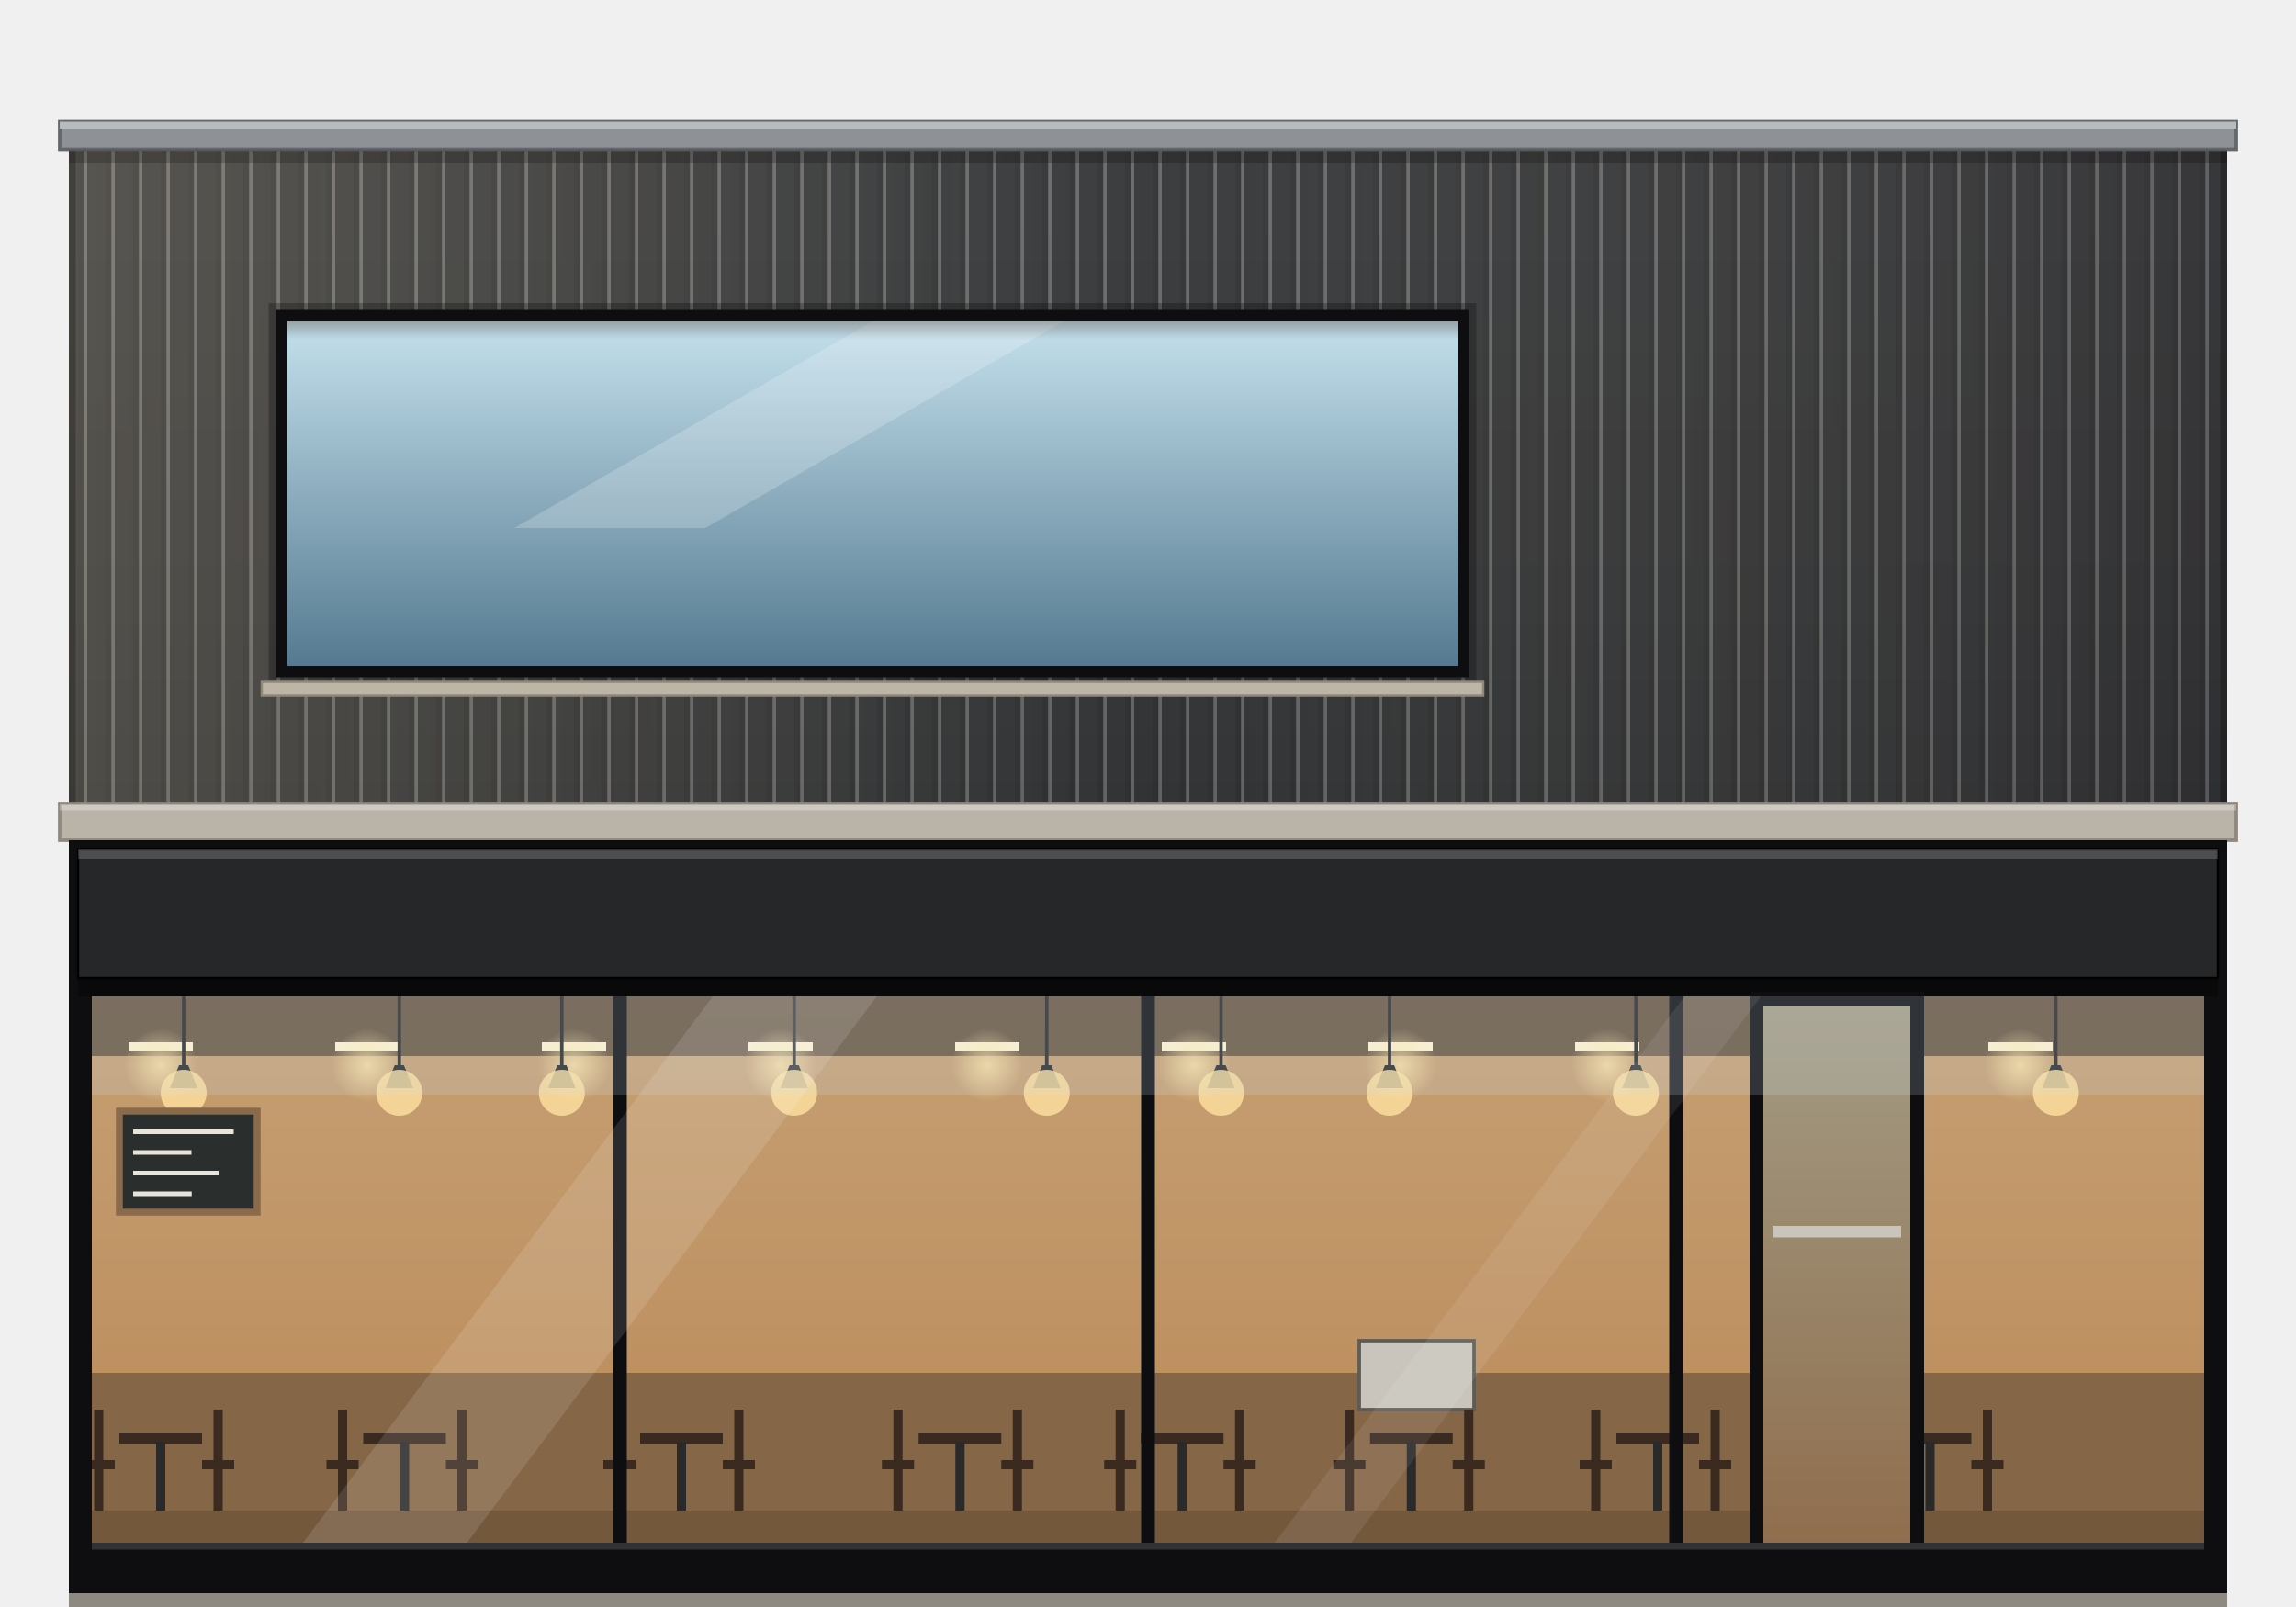
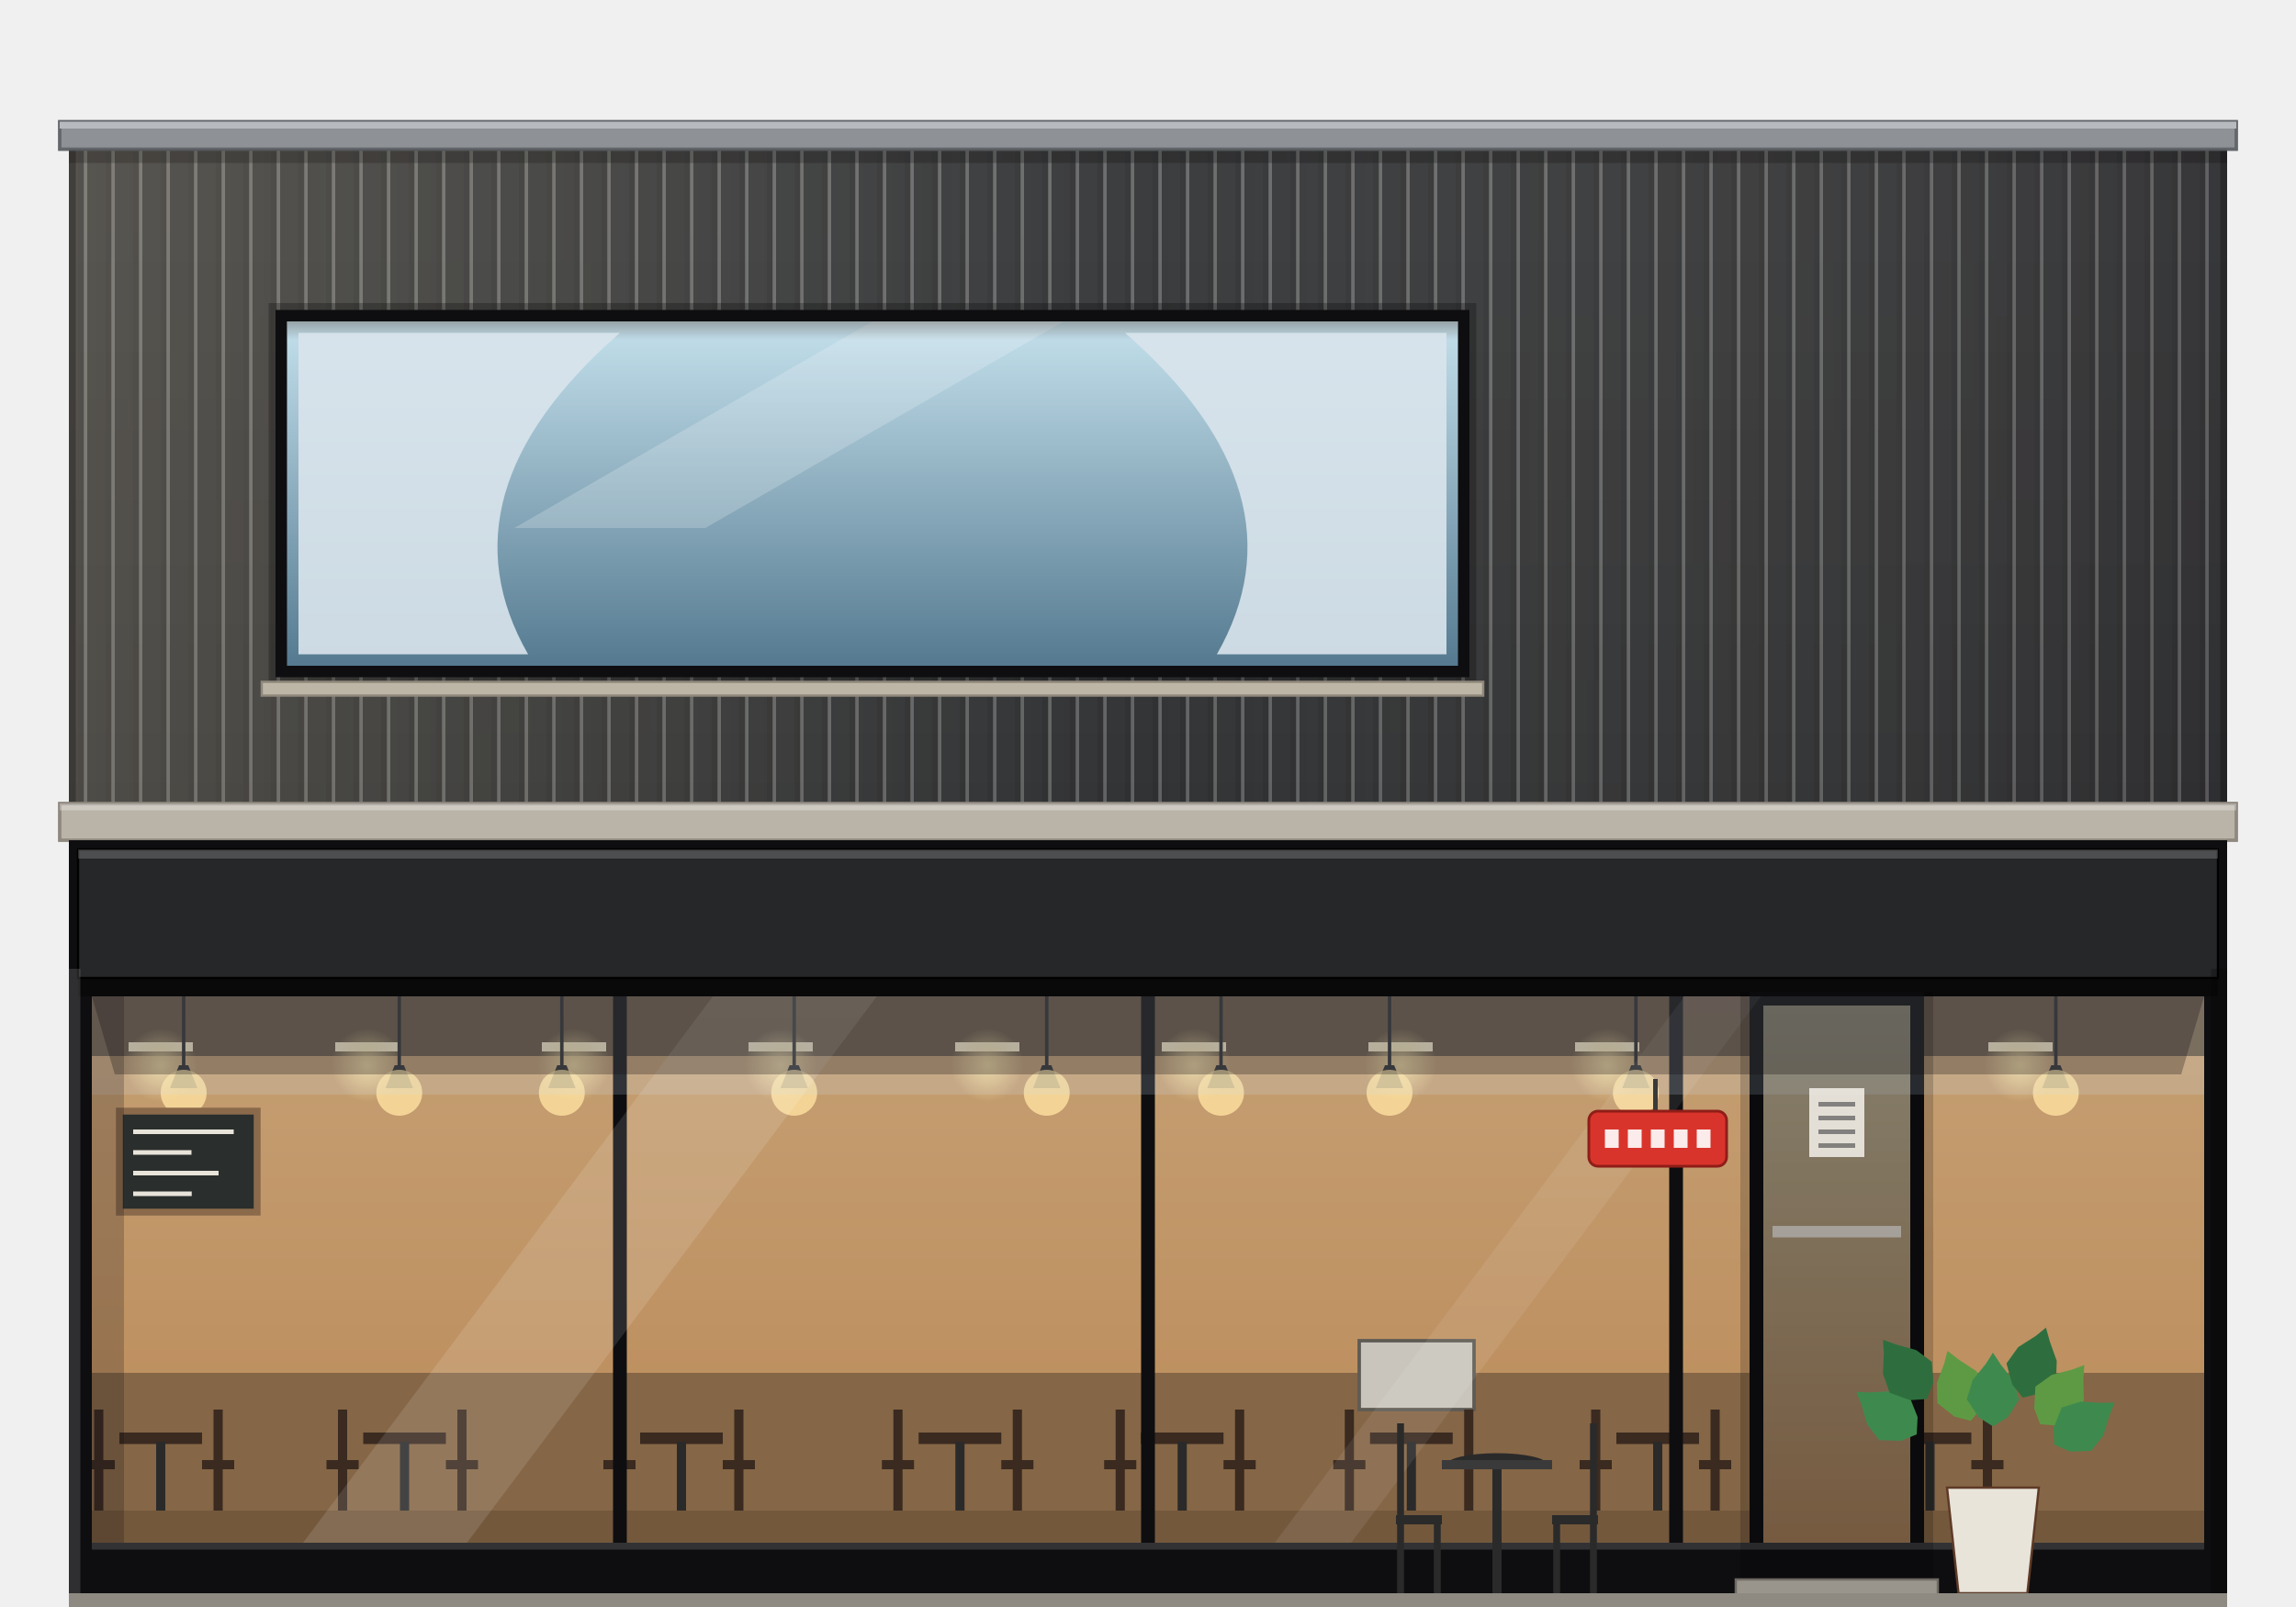
<svg xmlns="http://www.w3.org/2000/svg" width="1000.0" height="700.0" viewBox="0 0 1000.0 700.0">
  <defs>
    <linearGradient id="glass" x1="0" y1="0" x2="0" y2="1">
      <stop offset="0" stop-color="#C4E0EC" />
      <stop offset="1" stop-color="#557A90" />
    </linearGradient>
    <linearGradient id="shade" x1="0" y1="0" x2="0" y2="1">
      <stop offset="0" stop-color="#FFFFFF" stop-opacity="0.1" />
      <stop offset="1" stop-color="#000000" stop-opacity="0.16" />
    </linearGradient>
    <radialGradient id="glow">
      <stop offset="0" stop-color="#FFE9A8" stop-opacity="0.75" />
      <stop offset="1" stop-color="#FFE9A8" stop-opacity="0" />
    </radialGradient>
    <linearGradient id="warm" x1="0" y1="0" x2="0" y2="1">
      <stop offset="0" stop-color="#FFE7B5" />
      <stop offset="1" stop-color="#D98E4A" />
    </linearGradient>
    <linearGradient id="drop" x1="0" y1="0" x2="0" y2="1">
      <stop offset="0" stop-color="#2A1408" stop-opacity="0.3" />
      <stop offset="1" stop-color="#2A1408" stop-opacity="0" />
    </linearGradient>
    <linearGradient id="sun" x1="0" y1="0" x2="1" y2="0">
      <stop offset="0" stop-color="#FFE6B8" stop-opacity="0.14" />
      <stop offset="0.5" stop-color="#FFE6B8" stop-opacity="0" />
      <stop offset="1" stop-color="#1A0C14" stop-opacity="0.12" />
    </linearGradient>
    <radialGradient id="pumpkin_glow">
      <stop offset="0" stop-color="#FFB347" stop-opacity="0.6" />
      <stop offset="1" stop-color="#FFB347" stop-opacity="0" />
    </radialGradient>
  </defs>
  <rect x="30.0" y="65.0" width="940.0" height="289.0" fill="#26282A" />
  <rect x="34.0" y="65.0" width="2.5" height="289.0" fill="#000000" opacity="0.1" />
  <rect x="36.5" y="65.0" width="1.5" height="289.0" fill="#FFFFFF" opacity="0.25" />
  <rect x="46.0" y="65.0" width="2.5" height="289.0" fill="#000000" opacity="0.1" />
  <rect x="48.5" y="65.0" width="1.5" height="289.0" fill="#FFFFFF" opacity="0.25" />
  <rect x="58.0" y="65.0" width="2.5" height="289.0" fill="#000000" opacity="0.1" />
  <rect x="60.5" y="65.0" width="1.5" height="289.0" fill="#FFFFFF" opacity="0.25" />
  <rect x="70.0" y="65.0" width="2.5" height="289.0" fill="#000000" opacity="0.1" />
  <rect x="72.5" y="65.0" width="1.5" height="289.0" fill="#FFFFFF" opacity="0.25" />
  <rect x="82.0" y="65.0" width="2.5" height="289.0" fill="#000000" opacity="0.1" />
  <rect x="84.5" y="65.0" width="1.5" height="289.0" fill="#FFFFFF" opacity="0.25" />
  <rect x="94.0" y="65.0" width="2.5" height="289.0" fill="#000000" opacity="0.1" />
  <rect x="96.5" y="65.0" width="1.5" height="289.0" fill="#FFFFFF" opacity="0.25" />
  <rect x="106.0" y="65.0" width="2.5" height="289.0" fill="#000000" opacity="0.1" />
  <rect x="108.5" y="65.0" width="1.5" height="289.0" fill="#FFFFFF" opacity="0.25" />
  <rect x="118.0" y="65.0" width="2.5" height="289.0" fill="#000000" opacity="0.1" />
  <rect x="120.5" y="65.0" width="1.5" height="289.0" fill="#FFFFFF" opacity="0.25" />
  <rect x="130.0" y="65.0" width="2.5" height="289.0" fill="#000000" opacity="0.1" />
  <rect x="132.5" y="65.0" width="1.5" height="289.0" fill="#FFFFFF" opacity="0.25" />
  <rect x="142.0" y="65.0" width="2.5" height="289.0" fill="#000000" opacity="0.1" />
  <rect x="144.5" y="65.0" width="1.5" height="289.0" fill="#FFFFFF" opacity="0.25" />
  <rect x="154.0" y="65.0" width="2.5" height="289.0" fill="#000000" opacity="0.1" />
  <rect x="156.5" y="65.0" width="1.5" height="289.0" fill="#FFFFFF" opacity="0.25" />
  <rect x="166.0" y="65.0" width="2.5" height="289.0" fill="#000000" opacity="0.1" />
  <rect x="168.5" y="65.0" width="1.5" height="289.0" fill="#FFFFFF" opacity="0.25" />
  <rect x="178.0" y="65.0" width="2.5" height="289.0" fill="#000000" opacity="0.1" />
  <rect x="180.5" y="65.0" width="1.5" height="289.0" fill="#FFFFFF" opacity="0.25" />
  <rect x="190.0" y="65.0" width="2.5" height="289.0" fill="#000000" opacity="0.1" />
  <rect x="192.5" y="65.0" width="1.5" height="289.0" fill="#FFFFFF" opacity="0.25" />
  <rect x="202.0" y="65.0" width="2.5" height="289.0" fill="#000000" opacity="0.1" />
  <rect x="204.5" y="65.0" width="1.5" height="289.0" fill="#FFFFFF" opacity="0.25" />
  <rect x="214.0" y="65.0" width="2.5" height="289.0" fill="#000000" opacity="0.1" />
  <rect x="216.5" y="65.0" width="1.5" height="289.0" fill="#FFFFFF" opacity="0.25" />
  <rect x="226.0" y="65.0" width="2.5" height="289.0" fill="#000000" opacity="0.1" />
  <rect x="228.5" y="65.0" width="1.5" height="289.0" fill="#FFFFFF" opacity="0.25" />
  <rect x="238.0" y="65.0" width="2.5" height="289.0" fill="#000000" opacity="0.1" />
  <rect x="240.5" y="65.0" width="1.5" height="289.0" fill="#FFFFFF" opacity="0.25" />
  <rect x="250.0" y="65.0" width="2.5" height="289.0" fill="#000000" opacity="0.1" />
  <rect x="252.5" y="65.0" width="1.5" height="289.0" fill="#FFFFFF" opacity="0.25" />
  <rect x="262.0" y="65.0" width="2.5" height="289.0" fill="#000000" opacity="0.1" />
  <rect x="264.5" y="65.0" width="1.5" height="289.0" fill="#FFFFFF" opacity="0.25" />
  <rect x="274.0" y="65.0" width="2.5" height="289.0" fill="#000000" opacity="0.1" />
  <rect x="276.5" y="65.0" width="1.5" height="289.0" fill="#FFFFFF" opacity="0.25" />
  <rect x="286.0" y="65.0" width="2.5" height="289.0" fill="#000000" opacity="0.1" />
  <rect x="288.5" y="65.0" width="1.5" height="289.0" fill="#FFFFFF" opacity="0.25" />
  <rect x="298.0" y="65.0" width="2.5" height="289.0" fill="#000000" opacity="0.1" />
  <rect x="300.5" y="65.0" width="1.5" height="289.0" fill="#FFFFFF" opacity="0.25" />
  <rect x="310.0" y="65.0" width="2.5" height="289.0" fill="#000000" opacity="0.1" />
  <rect x="312.5" y="65.0" width="1.5" height="289.0" fill="#FFFFFF" opacity="0.25" />
  <rect x="322.0" y="65.0" width="2.5" height="289.0" fill="#000000" opacity="0.1" />
  <rect x="324.5" y="65.0" width="1.5" height="289.0" fill="#FFFFFF" opacity="0.25" />
  <rect x="334.0" y="65.0" width="2.5" height="289.0" fill="#000000" opacity="0.1" />
  <rect x="336.5" y="65.0" width="1.5" height="289.0" fill="#FFFFFF" opacity="0.25" />
  <rect x="346.0" y="65.0" width="2.5" height="289.0" fill="#000000" opacity="0.1" />
  <rect x="348.5" y="65.0" width="1.5" height="289.0" fill="#FFFFFF" opacity="0.25" />
  <rect x="358.0" y="65.0" width="2.5" height="289.0" fill="#000000" opacity="0.1" />
  <rect x="360.5" y="65.0" width="1.5" height="289.0" fill="#FFFFFF" opacity="0.25" />
  <rect x="370.0" y="65.0" width="2.5" height="289.0" fill="#000000" opacity="0.1" />
  <rect x="372.5" y="65.0" width="1.5" height="289.0" fill="#FFFFFF" opacity="0.25" />
  <rect x="382.0" y="65.0" width="2.5" height="289.0" fill="#000000" opacity="0.1" />
  <rect x="384.5" y="65.0" width="1.5" height="289.0" fill="#FFFFFF" opacity="0.25" />
  <rect x="394.0" y="65.0" width="2.5" height="289.0" fill="#000000" opacity="0.1" />
  <rect x="396.5" y="65.0" width="1.5" height="289.0" fill="#FFFFFF" opacity="0.25" />
  <rect x="406.0" y="65.0" width="2.5" height="289.0" fill="#000000" opacity="0.1" />
  <rect x="408.5" y="65.0" width="1.5" height="289.0" fill="#FFFFFF" opacity="0.25" />
  <rect x="418.0" y="65.0" width="2.5" height="289.0" fill="#000000" opacity="0.1" />
  <rect x="420.5" y="65.0" width="1.5" height="289.0" fill="#FFFFFF" opacity="0.25" />
  <rect x="430.0" y="65.0" width="2.5" height="289.0" fill="#000000" opacity="0.1" />
  <rect x="432.5" y="65.0" width="1.5" height="289.0" fill="#FFFFFF" opacity="0.25" />
  <rect x="442.0" y="65.0" width="2.5" height="289.0" fill="#000000" opacity="0.1" />
  <rect x="444.5" y="65.0" width="1.5" height="289.0" fill="#FFFFFF" opacity="0.25" />
  <rect x="454.0" y="65.0" width="2.5" height="289.0" fill="#000000" opacity="0.1" />
  <rect x="456.5" y="65.0" width="1.5" height="289.0" fill="#FFFFFF" opacity="0.25" />
  <rect x="466.0" y="65.0" width="2.5" height="289.0" fill="#000000" opacity="0.1" />
  <rect x="468.5" y="65.0" width="1.5" height="289.0" fill="#FFFFFF" opacity="0.25" />
  <rect x="478.0" y="65.0" width="2.5" height="289.0" fill="#000000" opacity="0.1" />
  <rect x="480.5" y="65.0" width="1.5" height="289.0" fill="#FFFFFF" opacity="0.25" />
  <rect x="490.0" y="65.0" width="2.5" height="289.0" fill="#000000" opacity="0.1" />
  <rect x="492.5" y="65.0" width="1.5" height="289.0" fill="#FFFFFF" opacity="0.25" />
  <rect x="502.0" y="65.0" width="2.5" height="289.0" fill="#000000" opacity="0.1" />
  <rect x="504.5" y="65.0" width="1.5" height="289.0" fill="#FFFFFF" opacity="0.25" />
  <rect x="514.0" y="65.0" width="2.5" height="289.0" fill="#000000" opacity="0.1" />
  <rect x="516.5" y="65.0" width="1.5" height="289.0" fill="#FFFFFF" opacity="0.25" />
  <rect x="526.0" y="65.0" width="2.5" height="289.0" fill="#000000" opacity="0.1" />
  <rect x="528.5" y="65.0" width="1.5" height="289.0" fill="#FFFFFF" opacity="0.25" />
  <rect x="538.0" y="65.0" width="2.5" height="289.0" fill="#000000" opacity="0.1" />
  <rect x="540.5" y="65.0" width="1.5" height="289.0" fill="#FFFFFF" opacity="0.25" />
  <rect x="550.0" y="65.0" width="2.5" height="289.0" fill="#000000" opacity="0.1" />
  <rect x="552.5" y="65.0" width="1.5" height="289.0" fill="#FFFFFF" opacity="0.25" />
  <rect x="562.0" y="65.0" width="2.5" height="289.0" fill="#000000" opacity="0.1" />
  <rect x="564.5" y="65.0" width="1.5" height="289.0" fill="#FFFFFF" opacity="0.25" />
  <rect x="574.0" y="65.0" width="2.5" height="289.0" fill="#000000" opacity="0.1" />
  <rect x="576.5" y="65.0" width="1.5" height="289.0" fill="#FFFFFF" opacity="0.25" />
  <rect x="586.0" y="65.0" width="2.5" height="289.0" fill="#000000" opacity="0.1" />
  <rect x="588.5" y="65.0" width="1.5" height="289.0" fill="#FFFFFF" opacity="0.25" />
  <rect x="598.0" y="65.0" width="2.5" height="289.0" fill="#000000" opacity="0.1" />
  <rect x="600.5" y="65.0" width="1.5" height="289.0" fill="#FFFFFF" opacity="0.25" />
  <rect x="610.0" y="65.0" width="2.5" height="289.0" fill="#000000" opacity="0.1" />
  <rect x="612.5" y="65.0" width="1.5" height="289.0" fill="#FFFFFF" opacity="0.25" />
  <rect x="622.0" y="65.0" width="2.5" height="289.0" fill="#000000" opacity="0.1" />
  <rect x="624.5" y="65.0" width="1.5" height="289.0" fill="#FFFFFF" opacity="0.25" />
  <rect x="634.0" y="65.0" width="2.5" height="289.0" fill="#000000" opacity="0.1" />
  <rect x="636.5" y="65.0" width="1.5" height="289.0" fill="#FFFFFF" opacity="0.25" />
  <rect x="646.0" y="65.0" width="2.5" height="289.0" fill="#000000" opacity="0.1" />
  <rect x="648.5" y="65.0" width="1.5" height="289.0" fill="#FFFFFF" opacity="0.25" />
  <rect x="658.0" y="65.0" width="2.5" height="289.0" fill="#000000" opacity="0.1" />
  <rect x="660.5" y="65.0" width="1.5" height="289.0" fill="#FFFFFF" opacity="0.25" />
  <rect x="670.0" y="65.0" width="2.5" height="289.0" fill="#000000" opacity="0.1" />
  <rect x="672.5" y="65.0" width="1.5" height="289.0" fill="#FFFFFF" opacity="0.25" />
  <rect x="682.0" y="65.0" width="2.5" height="289.0" fill="#000000" opacity="0.1" />
  <rect x="684.5" y="65.0" width="1.5" height="289.0" fill="#FFFFFF" opacity="0.25" />
  <rect x="694.0" y="65.0" width="2.5" height="289.0" fill="#000000" opacity="0.1" />
  <rect x="696.5" y="65.0" width="1.5" height="289.0" fill="#FFFFFF" opacity="0.25" />
  <rect x="706.0" y="65.0" width="2.5" height="289.0" fill="#000000" opacity="0.1" />
  <rect x="708.5" y="65.0" width="1.5" height="289.0" fill="#FFFFFF" opacity="0.25" />
  <rect x="718.0" y="65.0" width="2.5" height="289.0" fill="#000000" opacity="0.1" />
  <rect x="720.5" y="65.0" width="1.5" height="289.0" fill="#FFFFFF" opacity="0.25" />
  <rect x="730.0" y="65.0" width="2.5" height="289.0" fill="#000000" opacity="0.1" />
  <rect x="732.5" y="65.0" width="1.5" height="289.0" fill="#FFFFFF" opacity="0.25" />
  <rect x="742.0" y="65.0" width="2.5" height="289.0" fill="#000000" opacity="0.1" />
  <rect x="744.5" y="65.0" width="1.5" height="289.0" fill="#FFFFFF" opacity="0.25" />
  <rect x="754.0" y="65.0" width="2.5" height="289.0" fill="#000000" opacity="0.1" />
  <rect x="756.5" y="65.0" width="1.5" height="289.0" fill="#FFFFFF" opacity="0.25" />
  <rect x="766.0" y="65.0" width="2.5" height="289.0" fill="#000000" opacity="0.1" />
  <rect x="768.5" y="65.0" width="1.5" height="289.0" fill="#FFFFFF" opacity="0.25" />
  <rect x="778.0" y="65.0" width="2.5" height="289.0" fill="#000000" opacity="0.1" />
  <rect x="780.5" y="65.0" width="1.5" height="289.0" fill="#FFFFFF" opacity="0.25" />
  <rect x="790.0" y="65.0" width="2.5" height="289.0" fill="#000000" opacity="0.1" />
  <rect x="792.5" y="65.0" width="1.5" height="289.0" fill="#FFFFFF" opacity="0.25" />
  <rect x="802.0" y="65.0" width="2.5" height="289.0" fill="#000000" opacity="0.1" />
  <rect x="804.5" y="65.0" width="1.5" height="289.0" fill="#FFFFFF" opacity="0.25" />
  <rect x="814.0" y="65.0" width="2.5" height="289.0" fill="#000000" opacity="0.1" />
  <rect x="816.5" y="65.0" width="1.5" height="289.0" fill="#FFFFFF" opacity="0.25" />
  <rect x="826.0" y="65.0" width="2.5" height="289.0" fill="#000000" opacity="0.1" />
  <rect x="828.5" y="65.0" width="1.5" height="289.0" fill="#FFFFFF" opacity="0.25" />
  <rect x="838.0" y="65.0" width="2.5" height="289.0" fill="#000000" opacity="0.1" />
  <rect x="840.5" y="65.0" width="1.5" height="289.0" fill="#FFFFFF" opacity="0.25" />
  <rect x="850.0" y="65.0" width="2.5" height="289.0" fill="#000000" opacity="0.1" />
  <rect x="852.5" y="65.0" width="1.5" height="289.0" fill="#FFFFFF" opacity="0.25" />
  <rect x="862.0" y="65.0" width="2.5" height="289.0" fill="#000000" opacity="0.1" />
  <rect x="864.5" y="65.0" width="1.5" height="289.0" fill="#FFFFFF" opacity="0.25" />
  <rect x="874.0" y="65.0" width="2.5" height="289.0" fill="#000000" opacity="0.1" />
  <rect x="876.5" y="65.0" width="1.5" height="289.0" fill="#FFFFFF" opacity="0.25" />
  <rect x="886.0" y="65.0" width="2.5" height="289.0" fill="#000000" opacity="0.1" />
  <rect x="888.5" y="65.0" width="1.5" height="289.0" fill="#FFFFFF" opacity="0.25" />
  <rect x="898.0" y="65.0" width="2.5" height="289.0" fill="#000000" opacity="0.1" />
  <rect x="900.5" y="65.0" width="1.5" height="289.0" fill="#FFFFFF" opacity="0.25" />
  <rect x="910.0" y="65.0" width="2.5" height="289.0" fill="#000000" opacity="0.1" />
  <rect x="912.5" y="65.0" width="1.5" height="289.0" fill="#FFFFFF" opacity="0.25" />
  <rect x="922.0" y="65.0" width="2.5" height="289.0" fill="#000000" opacity="0.1" />
  <rect x="924.5" y="65.0" width="1.5" height="289.0" fill="#FFFFFF" opacity="0.25" />
  <rect x="934.0" y="65.0" width="2.5" height="289.0" fill="#000000" opacity="0.1" />
  <rect x="936.5" y="65.0" width="1.5" height="289.0" fill="#FFFFFF" opacity="0.25" />
  <rect x="946.0" y="65.0" width="2.5" height="289.0" fill="#000000" opacity="0.1" />
  <rect x="948.5" y="65.0" width="1.5" height="289.0" fill="#FFFFFF" opacity="0.25" />
  <rect x="958.0" y="65.0" width="2.5" height="289.0" fill="#000000" opacity="0.1" />
  <rect x="960.5" y="65.0" width="1.5" height="289.0" fill="#FFFFFF" opacity="0.25" />
  <rect x="30.0" y="65.0" width="940.0" height="6.0" fill="#000000" opacity="0.12" />
  <rect x="30.0" y="65.0" width="940.0" height="549.0" fill="url(#shade)" />
  <rect x="30.0" y="65.0" width="940.0" height="549.0" fill="url(#sun)" />
  <rect x="30.0" y="65.0" width="3.0" height="549.0" fill="#000000" opacity="0.25" />
  <rect x="967.0" y="65.0" width="3.0" height="549.0" fill="#000000" opacity="0.25" />
  <rect x="26.0" y="53.0" width="948.0" height="12.0" fill="#8E9296" stroke="#63676B" stroke-width="1.5" />
  <rect x="26.0" y="53.0" width="948.0" height="3.0" fill="#B7BBBF" />
  <rect x="30.0" y="65.0" width="940.0" height="6.0" fill="#000000" opacity="0.15" />
  <rect x="117.0" y="132.0" width="526.0" height="166.0" fill="#000000" opacity="0.25" />
  <rect x="120.0" y="135.0" width="520.0" height="160.0" fill="#0E0E10" />
  <rect x="125.0" y="140.0" width="510.0" height="150.0" fill="url(#glass)" />
  <path d="M380.0 140.0 l83.2 0 l-156.0 90.0 l-83.2 0 z" fill="#FFFFFF" opacity="0.2" />
  <rect x="125.0" y="140.0" width="510.0" height="8.0" fill="url(#drop)" />
  <rect x="114.0" y="297.0" width="532.0" height="6.0" fill="#BDB5A6" stroke="#8F887B" stroke-width="1.0" />
+   <path d="M130.0 145.0 L270.0 145.0 Q190.0 215.0 230.0 285.0 L130.0 285.0 Z" fill="#D9E4EC" opacity="0.9" />
+   <path d="M630.0 145.0 L490.0 145.0 Q570.0 215.0 530.0 285.0 L630.0 285.0 Z" fill="#D9E4EC" opacity="0.9" />
  <rect x="26.0" y="350.0" width="948.0" height="16.0" fill="#B9B3A8" stroke="#8E887E" stroke-width="1.5" />
  <rect x="26.0" y="350.0" width="948.0" height="3.0" fill="#FFFFFF" opacity="0.3" />
  <rect x="30.0" y="366.0" width="940.0" height="10.0" fill="#000000" opacity="0.2" />
  <rect x="30.0" y="366.0" width="940.0" height="334.0" fill="#3A3836" />
  <rect x="30.0" y="366.0" width="940.0" height="334.0" fill="#0E0E10" />
  <rect x="34.0" y="370.0" width="932.0" height="56.0" fill="#26282A" stroke="#000000" stroke-width="1.0" opacity="0.95" />
  <rect x="34.0" y="370.0" width="932.0" height="4.0" fill="#FFFFFF" opacity="0.18" />
  <rect x="34.0" y="426.0" width="932.0" height="8.0" fill="#000000" opacity="0.35" />
  <rect x="40.0" y="434.0" width="920.0" height="238.0" fill="#2F3A41" />
  <clipPath id="in1">
    <rect x="40.0" y="434.0" width="920.0" height="238.0" />
  </clipPath>
  <g clip-path="url(#in1)">
    <rect x="40.0" y="434.0" width="920.0" height="238.0" fill="#b1885d" />
    <rect x="40.0" y="434.0" width="920.0" height="238.0" fill="url(#warm)" opacity="0.25" />
    <rect x="40.0" y="434.0" width="920.0" height="26.0" fill="#1E1A18" opacity="0.55" />
    <rect x="56.0" y="454.0" width="28.0" height="4.0" fill="#FFF2D0" />
    <circle cx="70.0" cy="464.0" r="16.0" fill="url(#glow)" />
    <rect x="146.0" y="454.0" width="28.0" height="4.0" fill="#FFF2D0" />
    <circle cx="160.0" cy="464.0" r="16.0" fill="url(#glow)" />
    <rect x="236.0" y="454.0" width="28.0" height="4.0" fill="#FFF2D0" />
    <circle cx="250.0" cy="464.0" r="16.0" fill="url(#glow)" />
    <rect x="326.0" y="454.0" width="28.0" height="4.0" fill="#FFF2D0" />
    <circle cx="340.0" cy="464.0" r="16.0" fill="url(#glow)" />
    <rect x="416.0" y="454.0" width="28.0" height="4.0" fill="#FFF2D0" />
    <circle cx="430.0" cy="464.0" r="16.0" fill="url(#glow)" />
    <rect x="506.0" y="454.0" width="28.0" height="4.0" fill="#FFF2D0" />
    <circle cx="520.0" cy="464.0" r="16.0" fill="url(#glow)" />
    <rect x="596.0" y="454.0" width="28.0" height="4.0" fill="#FFF2D0" />
    <circle cx="610.0" cy="464.0" r="16.0" fill="url(#glow)" />
    <rect x="686.0" y="454.0" width="28.0" height="4.0" fill="#FFF2D0" />
    <circle cx="700.0" cy="464.0" r="16.0" fill="url(#glow)" />
    <rect x="776.0" y="454.0" width="28.0" height="4.0" fill="#FFF2D0" />
    <circle cx="790.0" cy="464.0" r="16.0" fill="url(#glow)" />
    <rect x="866.0" y="454.0" width="28.0" height="4.0" fill="#FFF2D0" />
    <circle cx="880.0" cy="464.0" r="16.0" fill="url(#glow)" />
    <rect x="40.0" y="658.0" width="920.0" height="14.0" fill="#73583c" />
    <path d="M80.0 434.0 V464.0" fill="none" stroke="#2A2A2A" stroke-width="1.5" />
    <path d="M74.0 474.0 l12 0 l-4 -10 l-4 0 z" fill="#2A2A2A" />
    <circle cx="80.0" cy="476.0" r="10.0" fill="#FFE2A0" opacity="0.8" />
    <path d="M173.9 434.0 V464.0" fill="none" stroke="#2A2A2A" stroke-width="1.5" />
    <path d="M167.9 474.0 l12 0 l-4 -10 l-4 0 z" fill="#2A2A2A" />
    <circle cx="173.9" cy="476.0" r="10.0" fill="#FFE2A0" opacity="0.8" />
    <path d="M244.7 434.0 V464.0" fill="none" stroke="#2A2A2A" stroke-width="1.5" />
    <path d="M238.7 474.0 l12 0 l-4 -10 l-4 0 z" fill="#2A2A2A" />
    <circle cx="244.7" cy="476.0" r="10.0" fill="#FFE2A0" opacity="0.8" />
    <path d="M345.9 434.0 V464.0" fill="none" stroke="#2A2A2A" stroke-width="1.5" />
    <path d="M339.9 474.0 l12 0 l-4 -10 l-4 0 z" fill="#2A2A2A" />
    <circle cx="345.9" cy="476.0" r="10.0" fill="#FFE2A0" opacity="0.8" />
    <path d="M455.9 434.0 V464.0" fill="none" stroke="#2A2A2A" stroke-width="1.5" />
    <path d="M449.9 474.0 l12 0 l-4 -10 l-4 0 z" fill="#2A2A2A" />
    <circle cx="455.9" cy="476.0" r="10.0" fill="#FFE2A0" opacity="0.8" />
    <path d="M531.8 434.0 V464.0" fill="none" stroke="#2A2A2A" stroke-width="1.5" />
    <path d="M525.8 474.0 l12 0 l-4 -10 l-4 0 z" fill="#2A2A2A" />
    <circle cx="531.8" cy="476.0" r="10.0" fill="#FFE2A0" opacity="0.8" />
    <path d="M605.2 434.0 V464.0" fill="none" stroke="#2A2A2A" stroke-width="1.5" />
    <path d="M599.2 474.0 l12 0 l-4 -10 l-4 0 z" fill="#2A2A2A" />
    <circle cx="605.2" cy="476.0" r="10.0" fill="#FFE2A0" opacity="0.8" />
    <path d="M712.5 434.0 V464.0" fill="none" stroke="#2A2A2A" stroke-width="1.5" />
    <path d="M706.5 474.0 l12 0 l-4 -10 l-4 0 z" fill="#2A2A2A" />
    <circle cx="712.5" cy="476.0" r="10.0" fill="#FFE2A0" opacity="0.8" />
    <path d="M789.9 434.0 V464.0" fill="none" stroke="#2A2A2A" stroke-width="1.5" />
    <path d="M783.9 474.0 l12 0 l-4 -10 l-4 0 z" fill="#2A2A2A" />
    <circle cx="789.9" cy="476.0" r="10.0" fill="#FFE2A0" opacity="0.8" />
    <path d="M895.4 434.0 V464.0" fill="none" stroke="#2A2A2A" stroke-width="1.5" />
    <path d="M889.4 474.0 l12 0 l-4 -10 l-4 0 z" fill="#2A2A2A" />
    <circle cx="895.4" cy="476.0" r="10.0" fill="#FFE2A0" opacity="0.8" />
    <rect x="40.0" y="598.0" width="920.0" height="60.0" fill="#856646" />
    <rect x="592.0" y="584.0" width="50.0" height="30.0" fill="#C9C5BC" stroke="#5E5A54" stroke-width="1.5" />
    <rect x="52.0" y="484.0" width="60.0" height="44.0" fill="#2A2E2C" stroke="#8A6A4A" stroke-width="3.0" />
    <rect x="58.0" y="492.0" width="43.8" height="2.0" fill="#E8E4DA" />
    <rect x="58.0" y="501.0" width="25.4" height="2.0" fill="#E8E4DA" />
    <rect x="58.0" y="510.0" width="37.2" height="2.0" fill="#E8E4DA" />
    <rect x="58.0" y="519.0" width="25.5" height="2.0" fill="#E8E4DA" />
    <rect x="52.0" y="624.0" width="36.0" height="5.0" fill="#3A2A20" />
    <rect x="68.0" y="628.0" width="4.0" height="30.0" fill="#2A2A2A" />
    <rect x="41.0" y="614.0" width="4.0" height="44.0" fill="#3A2A20" />
    <rect x="36.0" y="636.0" width="14.0" height="4.0" fill="#3A2A20" />
    <rect x="93.0" y="614.0" width="4.0" height="44.0" fill="#3A2A20" />
    <rect x="88.0" y="636.0" width="14.0" height="4.0" fill="#3A2A20" />
    <rect x="158.2" y="624.0" width="36.0" height="5.0" fill="#3A2A20" />
    <rect x="174.2" y="628.0" width="4.0" height="30.0" fill="#2A2A2A" />
    <rect x="147.2" y="614.0" width="4.0" height="44.0" fill="#3A2A20" />
    <rect x="142.2" y="636.0" width="14.0" height="4.0" fill="#3A2A20" />
    <rect x="199.2" y="614.0" width="4.0" height="44.0" fill="#3A2A20" />
    <rect x="194.2" y="636.0" width="14.0" height="4.0" fill="#3A2A20" />
    <rect x="278.8" y="624.0" width="36.0" height="5.0" fill="#3A2A20" />
    <rect x="294.8" y="628.0" width="4.0" height="30.0" fill="#2A2A2A" />
    <rect x="267.8" y="614.0" width="4.0" height="44.0" fill="#3A2A20" />
    <rect x="262.8" y="636.0" width="14.0" height="4.0" fill="#3A2A20" />
    <rect x="319.8" y="614.0" width="4.0" height="44.0" fill="#3A2A20" />
    <rect x="314.8" y="636.0" width="14.0" height="4.0" fill="#3A2A20" />
    <rect x="400.1" y="624.0" width="36.0" height="5.0" fill="#3A2A20" />
    <rect x="416.1" y="628.0" width="4.0" height="30.0" fill="#2A2A2A" />
    <rect x="389.1" y="614.0" width="4.0" height="44.0" fill="#3A2A20" />
    <rect x="384.1" y="636.0" width="14.0" height="4.0" fill="#3A2A20" />
    <rect x="441.1" y="614.0" width="4.0" height="44.0" fill="#3A2A20" />
    <rect x="436.1" y="636.0" width="14.0" height="4.0" fill="#3A2A20" />
    <rect x="496.9" y="624.0" width="36.0" height="5.0" fill="#3A2A20" />
    <rect x="512.9" y="628.0" width="4.0" height="30.0" fill="#2A2A2A" />
    <rect x="485.9" y="614.0" width="4.0" height="44.0" fill="#3A2A20" />
    <rect x="480.9" y="636.0" width="14.0" height="4.0" fill="#3A2A20" />
    <rect x="537.9" y="614.0" width="4.0" height="44.0" fill="#3A2A20" />
    <rect x="532.9" y="636.0" width="14.0" height="4.0" fill="#3A2A20" />
    <rect x="596.7" y="624.0" width="36.0" height="5.0" fill="#3A2A20" />
    <rect x="612.7" y="628.0" width="4.0" height="30.0" fill="#2A2A2A" />
    <rect x="585.7" y="614.0" width="4.0" height="44.0" fill="#3A2A20" />
    <rect x="580.7" y="636.0" width="14.0" height="4.0" fill="#3A2A20" />
    <rect x="637.7" y="614.0" width="4.0" height="44.0" fill="#3A2A20" />
    <rect x="632.7" y="636.0" width="14.0" height="4.0" fill="#3A2A20" />
    <rect x="704.0" y="624.0" width="36.0" height="5.0" fill="#3A2A20" />
    <rect x="720.0" y="628.0" width="4.0" height="30.0" fill="#2A2A2A" />
    <rect x="693.0" y="614.0" width="4.0" height="44.0" fill="#3A2A20" />
    <rect x="688.0" y="636.0" width="14.0" height="4.0" fill="#3A2A20" />
    <rect x="745.0" y="614.0" width="4.0" height="44.0" fill="#3A2A20" />
    <rect x="740.0" y="636.0" width="14.0" height="4.0" fill="#3A2A20" />
    <rect x="822.6" y="624.0" width="36.0" height="5.0" fill="#3A2A20" />
    <rect x="838.6" y="628.0" width="4.0" height="30.0" fill="#2A2A2A" />
    <rect x="811.6" y="614.0" width="4.0" height="44.0" fill="#3A2A20" />
    <rect x="806.6" y="636.0" width="14.0" height="4.0" fill="#3A2A20" />
    <rect x="863.6" y="614.0" width="4.0" height="44.0" fill="#3A2A20" />
    <rect x="858.6" y="636.0" width="14.0" height="4.0" fill="#3A2A20" />
  </g>
  <rect x="762.0" y="432.0" width="76.0" height="262.0" fill="#0E0E10" />
  <rect x="768.0" y="438.0" width="64.0" height="250.0" fill="#33404A" />
  <rect x="768.0" y="438.0" width="64.0" height="250.0" fill="url(#warm)" opacity="0.55" />
  <rect x="772.0" y="534.0" width="56.0" height="5.0" fill="#C9C5BC" />
  <rect x="267.0" y="434.0" width="6.0" height="238.0" fill="#0E0E10" />
  <rect x="497.0" y="434.0" width="6.0" height="238.0" fill="#0E0E10" />
  <rect x="727.0" y="434.0" width="6.0" height="238.0" fill="#0E0E10" />
  <rect x="40.0" y="672.0" width="920.0" height="22.0" fill="#0E0E10" />
  <rect x="40.0" y="672.0" width="920.0" height="3.0" fill="#FFFFFF" opacity="0.15" />
  <clipPath id="pane2">
    <rect x="40.0" y="434.0" width="920.0" height="238.0" />
  </clipPath>
  <g clip-path="url(#pane2)">
    <path d="M132.0 672.0 l178.5 -238.0 l71.4 0 l-178.5 238.0 Z" fill="#FFFFFF" opacity="0.12" />
    <path d="M555.2 672.0 l178.5 -238.0 l33.3 0 l-178.5 238.0 Z" fill="#FFFFFF" opacity="0.08" />
    <rect x="40.0" y="434.0" width="920.0" height="42.8" fill="#CFE0EC" opacity="0.18" />
  </g>
+   <path d="M40.0 434.0 L960.0 434.0 L950.0 468.0 L50.0 468.0 Z" fill="#0E0A10" opacity="0.28" />
+   <rect x="40.0" y="434.0" width="14.0" height="238.0" fill="#0E0A10" opacity="0.22" />
+   <rect x="758.0" y="432.0" width="84.0" height="262.0" fill="#000000" opacity="0.18" />
+   <rect x="756.0" y="688.0" width="88.0" height="8.0" fill="#9A958C" stroke="#6E6A64" stroke-width="1.0" />
+   <rect x="30.0" y="422.0" width="5.0" height="272.0" fill="#FFFFFF" opacity="0.14" />
+   <rect x="963.0" y="422.0" width="7.0" height="272.0" fill="#000000" opacity="0.22" />
+   <rect x="720.0" y="470.0" width="2.0" height="14.0" fill="#3A3A3A" />
+   <rect x="692.0" y="484.0" width="60.0" height="24.0" fill="#D9342B" stroke="#8E1E18" stroke-width="1.2" rx="4" />
+   <rect x="699.0" y="492.0" width="6.0" height="8.0" fill="#FFFFFF" opacity="0.9" />
+   <rect x="709.0" y="492.0" width="6.0" height="8.0" fill="#FFFFFF" opacity="0.9" />
+   <rect x="719.0" y="492.0" width="6.0" height="8.0" fill="#FFFFFF" opacity="0.9" />
+   <rect x="729.0" y="492.0" width="6.0" height="8.0" fill="#FFFFFF" opacity="0.9" />
+   <rect x="739.0" y="492.0" width="6.0" height="8.0" fill="#FFFFFF" opacity="0.9" />
+   <rect x="788.0" y="474.0" width="24.0" height="30.0" fill="#F4F1EA" opacity="0.85" />
+   <rect x="792.0" y="480.0" width="16.0" height="2.0" fill="#5A5A5A" opacity="0.7" />
+   <rect x="792.0" y="486.0" width="16.0" height="2.0" fill="#5A5A5A" opacity="0.7" />
+   <rect x="792.0" y="492.0" width="16.0" height="2.0" fill="#5A5A5A" opacity="0.7" />
+   <rect x="792.0" y="498.0" width="16.0" height="2.0" fill="#5A5A5A" opacity="0.7" />
+   <path d="M848.0 648.0 L888.0 648.0 L883.0 694.0 L853.0 694.0 Z" fill="#E8E4DA" stroke="#5E3A26" stroke-width="1.0" />
+   <path d="M834.8 624.8L828.0 627.6L818.5 627.3L813.2 620.4L810.7 611.7L808.5 606.4L814.9 606.5L823.8 606.0L831.8 608.7L835.2 617.3 Z" fill="#3E8A4E" />
+   <path d="M839.2 609.4L831.9 609.9L823.0 606.7L820.1 598.4L820.5 589.3L820.1 583.6L826.0 585.7L834.6 588.1L841.4 593.2L842.0 602.4 Z" fill="#2E6E3E" />
+   <path d="M858.3 618.9L851.3 617.1L843.8 611.2L843.6 602.4L846.8 593.9L848.2 588.4L853.2 592.3L860.7 597.2L865.5 604.2L863.2 613.1 Z" fill="#5E9A44" />
+   <path d="M868.0 621.3L861.8 617.4L856.6 609.5L859.2 601.1L864.9 594.1L868.0 589.2L871.5 594.5L877.0 601.5L879.4 609.7L874.4 617.4 Z" fill="#3E8A4E" />
+   <path d="M881.0 608.8L876.4 603.1L873.9 593.9L879.0 586.8L886.7 581.9L891.1 578.3L892.8 584.4L895.8 592.8L895.5 601.3L888.3 607.0 Z" fill="#2E6E3E" />
+   <path d="M888.6 620.4L886.0 613.5L886.5 604.0L893.6 598.9L902.4 596.6L907.8 594.6L907.4 600.9L907.6 609.9L904.7 617.8L896.1 621.0 Z" fill="#5E9A44" />
+   <path d="M894.7 629.3L894.4 622.0L897.9 613.1L906.2 610.5L915.3 611.1L921.0 610.9L918.7 616.8L916.1 625.3L910.8 632.0L901.6 632.3 Z" fill="#3E8A4E" />
+   <rect x="650.0" y="638.0" width="4.0" height="56.0" fill="#2A2A2A" />
+   <path d="M630.0 638.0 A22.0 5.0 0 0 1 674.0 638.0 Z" fill="#2A2A2A" />
+   <rect x="628.0" y="636.0" width="48.0" height="4.0" fill="#3A3A3A" />
+   <rect x="608.0" y="660.0" width="20.0" height="4.0" fill="#2A2A2A" />
+   <rect x="608.5" y="620.0" width="3.0" height="74.0" fill="#2A2A2A" />
+   <rect x="624.5" y="660.0" width="3.0" height="34.0" fill="#2A2A2A" />
+   <rect x="676.0" y="660.0" width="20.0" height="4.0" fill="#2A2A2A" />
+   <rect x="692.5" y="620.0" width="3.0" height="74.0" fill="#2A2A2A" />
+   <rect x="676.5" y="660.0" width="3.0" height="34.0" fill="#2A2A2A" />
  <rect x="30.0" y="694.0" width="940.0" height="6.0" fill="#8E8A82" />
</svg>
